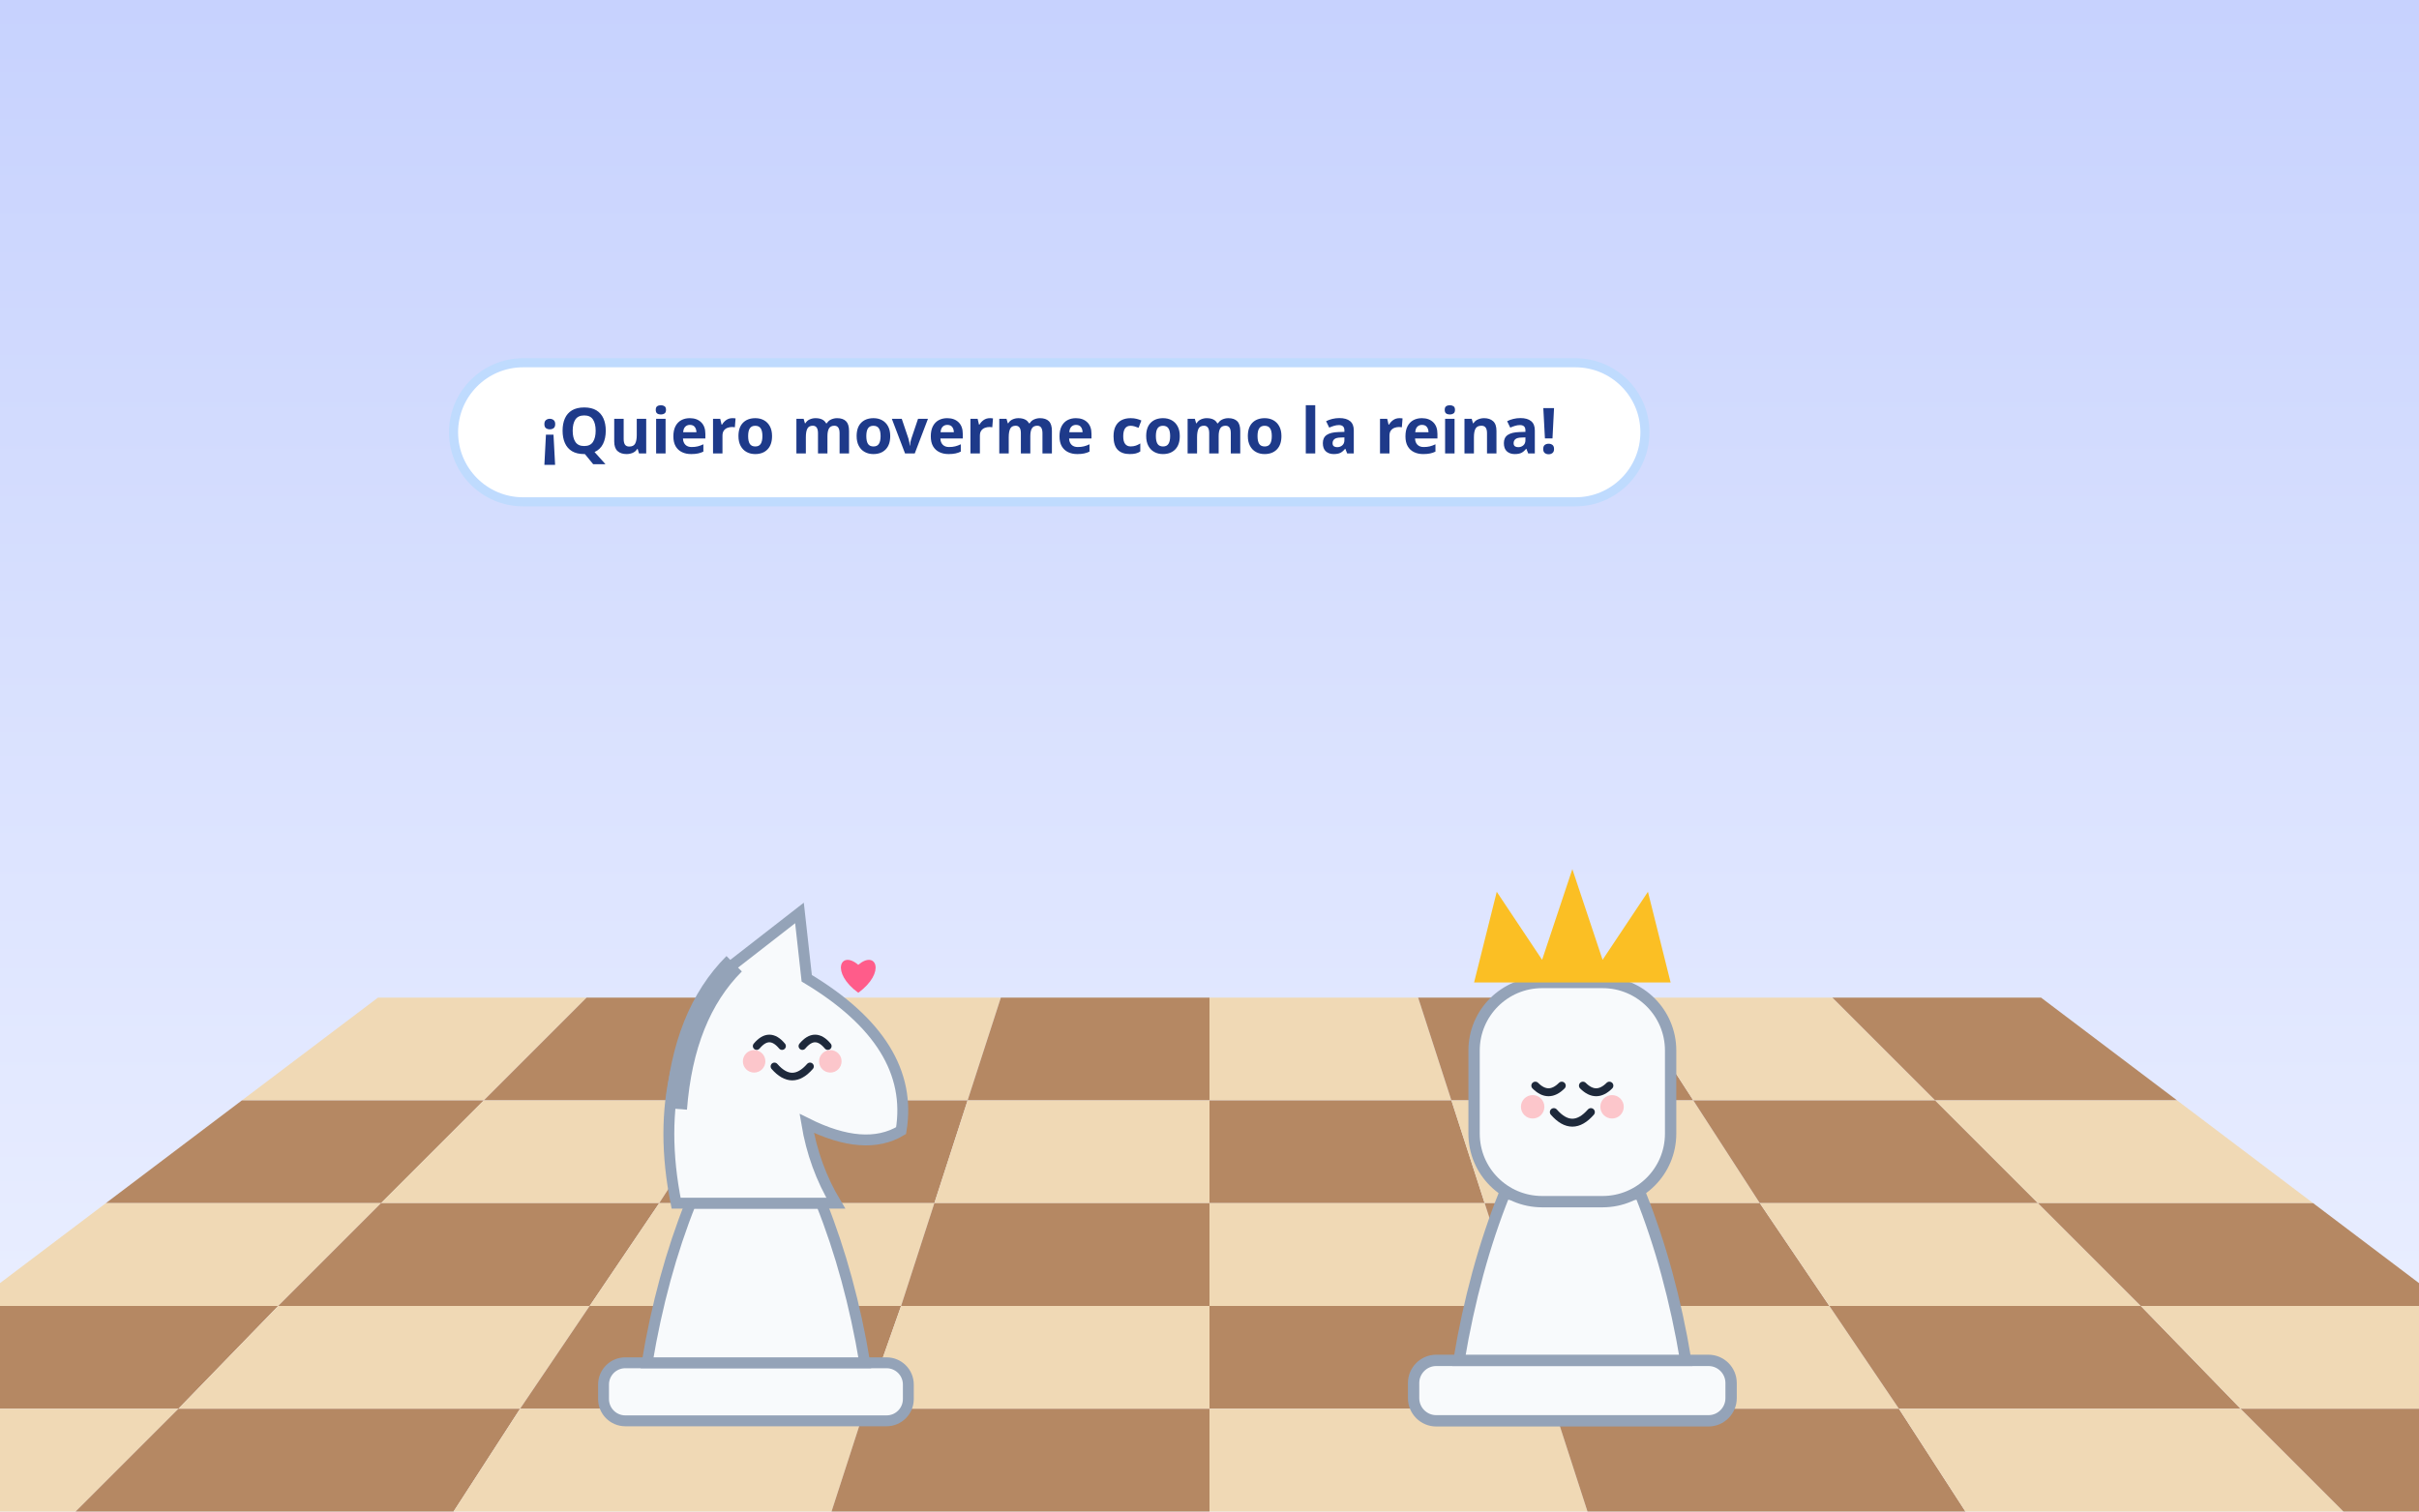
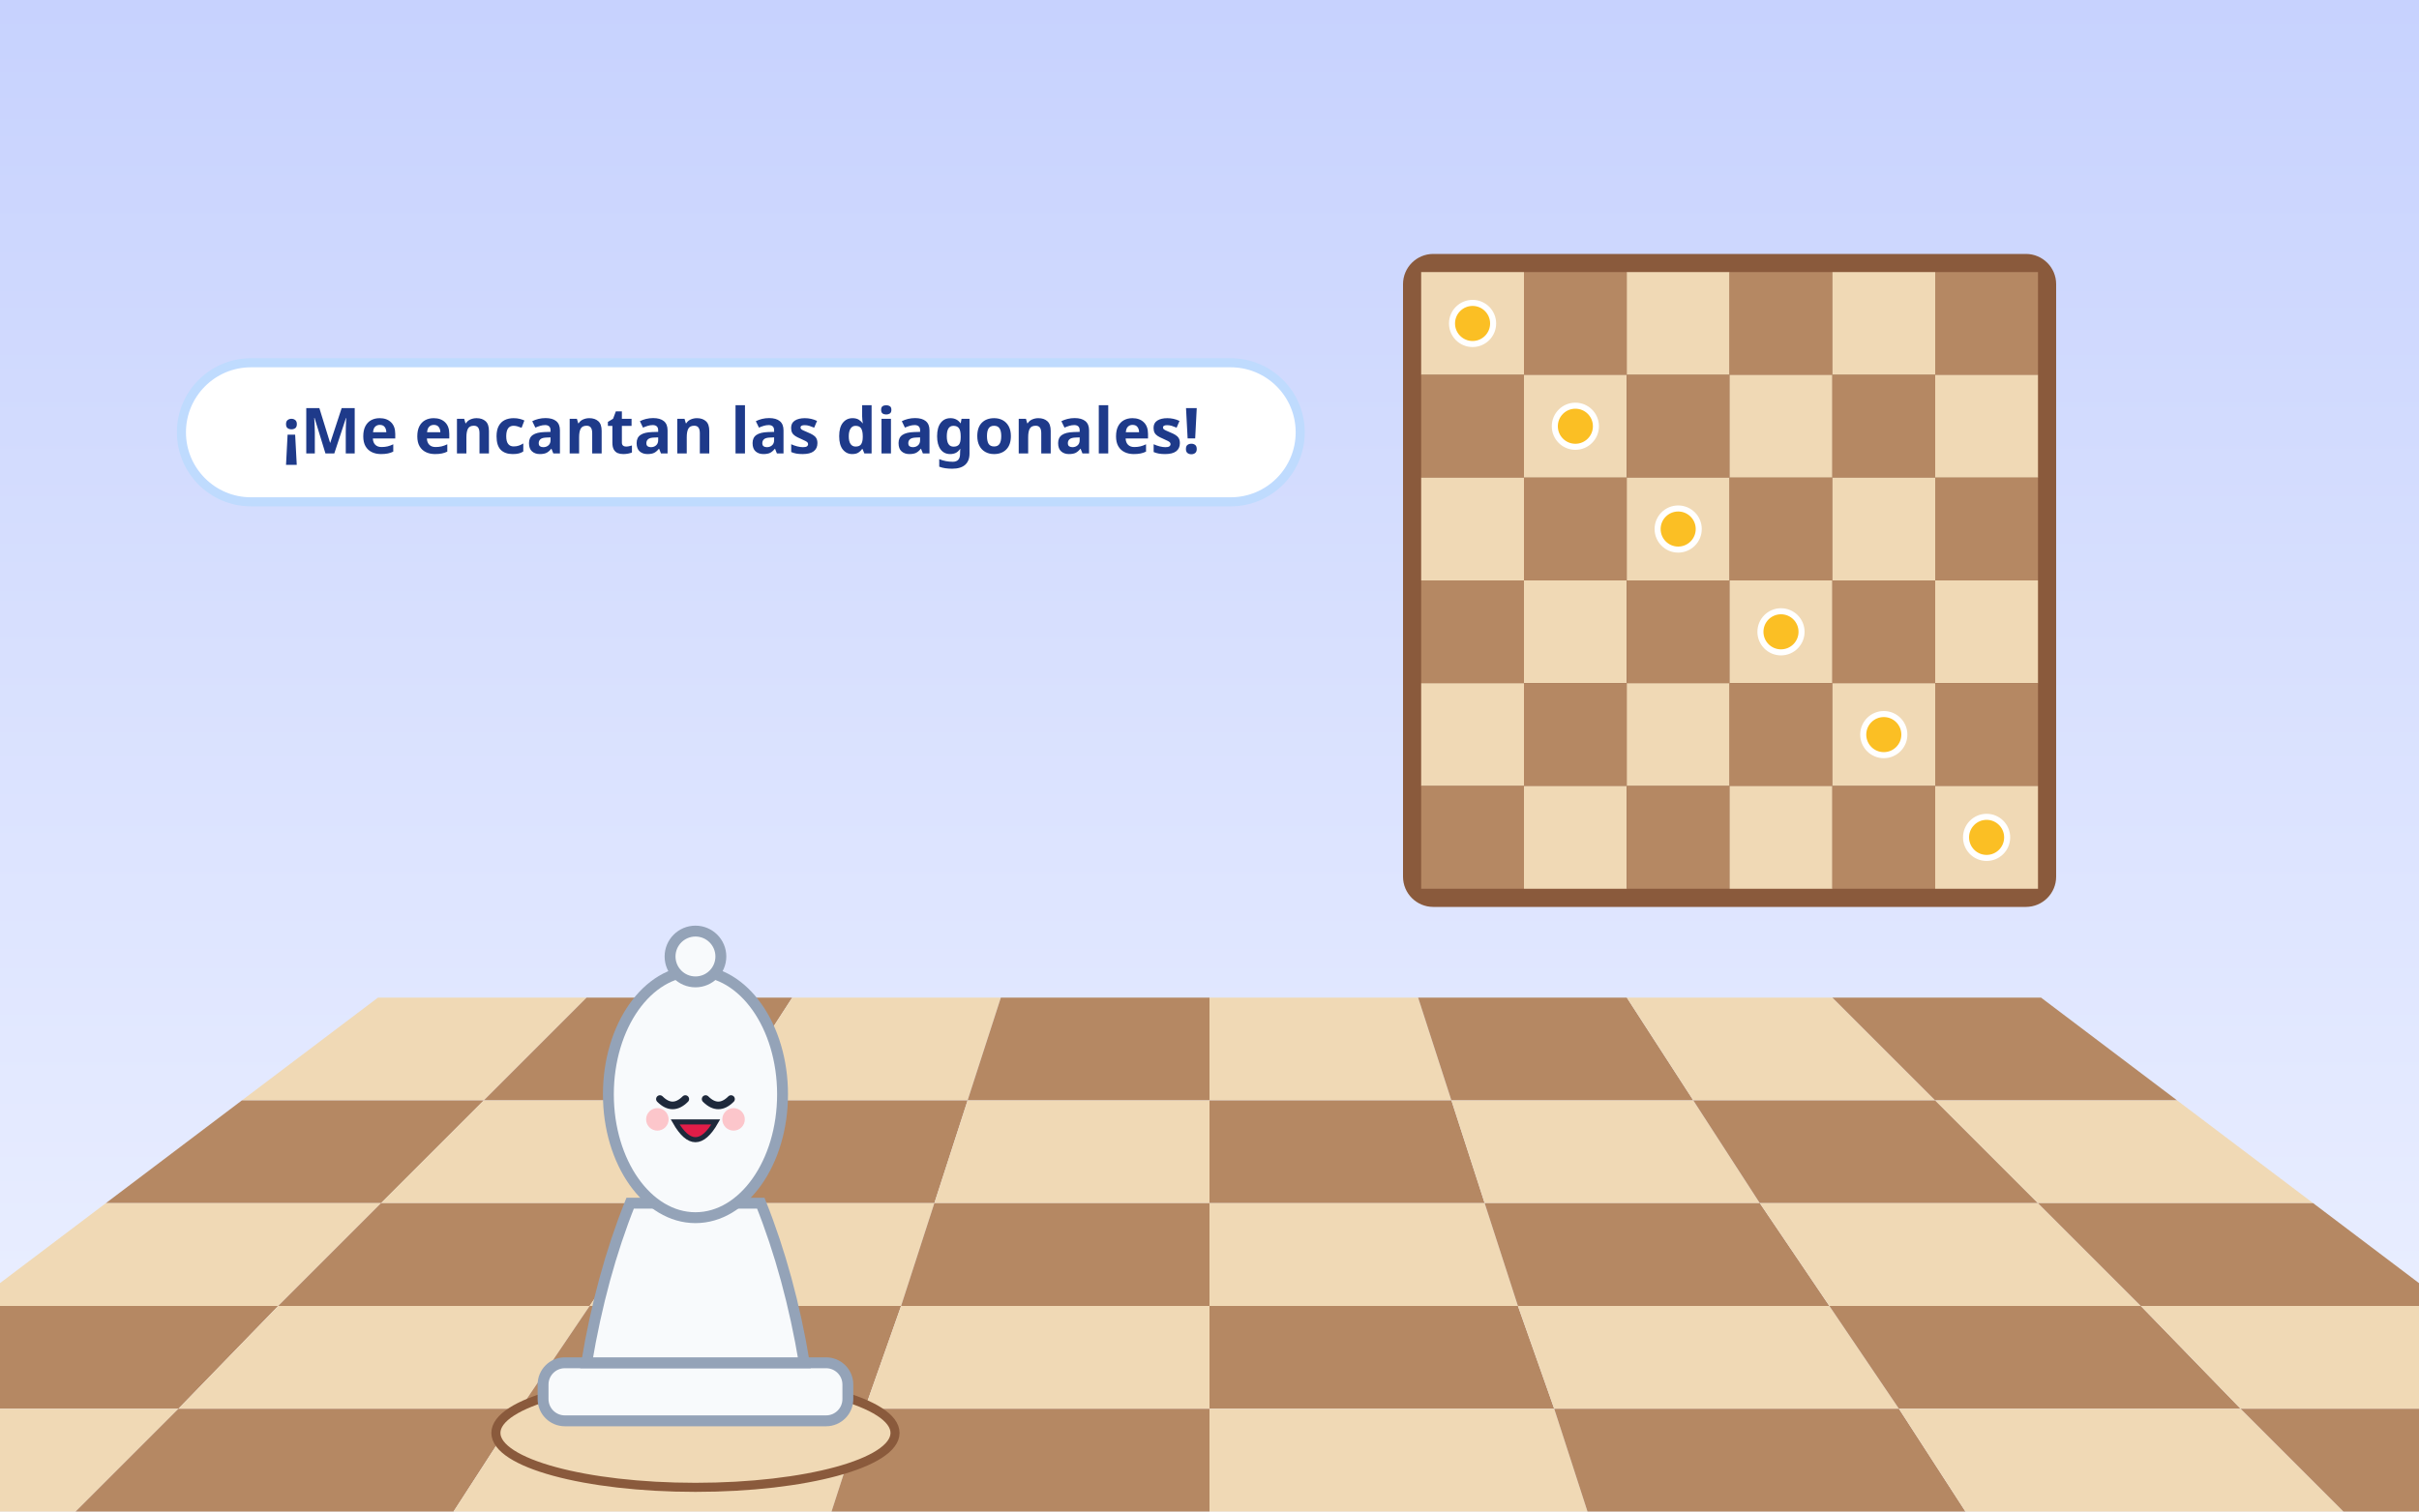
<svg xmlns="http://www.w3.org/2000/svg" viewBox="0 0 800 500" width="800" height="500" role="img">
  <defs>
    <linearGradient id="sky" x1="0" y1="0" x2="0" y2="1">
      <stop offset="0" stop-color="#c7d2fe" />
      <stop offset="1" stop-color="#eef2ff" />
    </linearGradient>
    <radialGradient id="glow" cx=".5" cy=".5" r=".5">
      <stop offset="0" stop-color="#fff59d" stop-opacity=".95" />
      <stop offset="1" stop-color="#fff59d" stop-opacity="0" />
    </radialGradient>
    <radialGradient id="water" cx=".5" cy=".4" r=".7">
      <stop offset="0" stop-color="#b9f3ff" />
      <stop offset="1" stop-color="#3fb6e8" />
    </radialGradient>
    <linearGradient id="riv" x1="0" y1="0" x2="0" y2="1">
      <stop offset="0" stop-color="#7fd3ff" />
      <stop offset="1" stop-color="#2f9be0" />
    </linearGradient>
    <radialGradient id="glass" cx=".4" cy=".35" r=".7">
      <stop offset="0" stop-color="#ffffff" stop-opacity=".9" />
      <stop offset="1" stop-color="#bfe9ff" stop-opacity=".35" />
    </radialGradient>
  </defs>
  <rect width="800" height="500" fill="url(#sky)" />
  <polygon points="125,330 194,330 160,364 80,364" fill="#f0d9b5" />
  <polygon points="194,330 262,330 240,364 160,364" fill="#b58863" />
  <polygon points="262,330 331,330 320,364 240,364" fill="#f0d9b5" />
  <polygon points="331,330 400,330 400,364 320,364" fill="#b58863" />
  <polygon points="400,330 469,330 480,364 400,364" fill="#f0d9b5" />
  <polygon points="469,330 538,330 560,364 480,364" fill="#b58863" />
  <polygon points="538,330 606,330 640,364 560,364" fill="#f0d9b5" />
  <polygon points="606,330 675,330 720,364 640,364" fill="#b58863" />
  <polygon points="80,364 160,364 126,398 35,398" fill="#b58863" />
  <polygon points="160,364 240,364 218,398 126,398" fill="#f0d9b5" />
  <polygon points="240,364 320,364 309,398 218,398" fill="#b58863" />
  <polygon points="320,364 400,364 400,398 309,398" fill="#f0d9b5" />
  <polygon points="400,364 480,364 491,398 400,398" fill="#b58863" />
  <polygon points="480,364 560,364 582,398 491,398" fill="#f0d9b5" />
  <polygon points="560,364 640,364 674,398 582,398" fill="#b58863" />
  <polygon points="640,364 720,364 765,398 674,398" fill="#f0d9b5" />
  <polygon points="35,398 126,398 92,432 -10,432" fill="#f0d9b5" />
  <polygon points="126,398 218,398 195,432 92,432" fill="#b58863" />
  <polygon points="218,398 309,398 298,432 195,432" fill="#f0d9b5" />
  <polygon points="309,398 400,398 400,432 298,432" fill="#b58863" />
  <polygon points="400,398 491,398 502,432 400,432" fill="#f0d9b5" />
  <polygon points="491,398 582,398 605,432 502,432" fill="#b58863" />
  <polygon points="582,398 674,398 708,432 605,432" fill="#f0d9b5" />
  <polygon points="674,398 765,398 810,432 708,432" fill="#b58863" />
  <polygon points="-10,432 92,432 59,466 -55,466" fill="#b58863" />
  <polygon points="92,432 195,432 172,466 59,466" fill="#f0d9b5" />
  <polygon points="195,432 298,432 286,466 172,466" fill="#b58863" />
  <polygon points="298,432 400,432 400,466 286,466" fill="#f0d9b5" />
  <polygon points="400,432 502,432 514,466 400,466" fill="#b58863" />
  <polygon points="502,432 605,432 628,466 514,466" fill="#f0d9b5" />
  <polygon points="605,432 708,432 741,466 628,466" fill="#b58863" />
  <polygon points="708,432 810,432 855,466 741,466" fill="#f0d9b5" />
  <polygon points="-55,466 59,466 25,500 -100,500" fill="#f0d9b5" />
  <polygon points="59,466 172,466 150,500 25,500" fill="#b58863" />
  <polygon points="172,466 286,466 275,500 150,500" fill="#f0d9b5" />
  <polygon points="286,466 400,466 400,500 275,500" fill="#b58863" />
  <polygon points="400,466 514,466 525,500 400,500" fill="#f0d9b5" />
  <polygon points="514,466 628,466 650,500 525,500" fill="#b58863" />
  <polygon points="628,466 741,466 775,500 650,500" fill="#f0d9b5" />
  <polygon points="741,466 855,466 900,500 775,500" fill="#b58863" />
-   <g transform="translate(250.0 470.0) scale(1.2 1.2)">
+   <ellipse cx="230" cy="474" rx="66" ry="18" fill="#f0d9b5" stroke="#8a5a3c" stroke-width="3" />
+   <g transform="translate(230.0 470.0) scale(1.2 1.2)">
    <rect x="-42" y="-16" width="84" height="16" rx="6" fill="#f8fafc" stroke="#94a3b8" stroke-width="3" />
    <path d="M-30 -16 Q-26 -40 -18 -60 L18 -60 Q26 -40 30 -16 Z" fill="#f8fafc" stroke="#94a3b8" stroke-width="3" />
-     <path d="M-22 -60 Q-30 -100 -6 -126 L12 -140 L14 -122 Q44 -104 40 -80 Q30 -74 14 -82 Q16 -70 22 -60 Z" fill="#f8fafc" stroke="#94a3b8" stroke-width="3" />
-     <path d="M-6 -126 Q-20 -112 -22 -86" stroke="#94a3b8" stroke-width="6" fill="none" />
-     <path d="M0.2 -103.3 q3.5 -4.2 7.0 0" stroke="#1e293b" stroke-width="2.1" fill="none" stroke-linecap="round" />
-     <path d="M12.8 -103.3 q3.5 -4.2 7.0 0" stroke="#1e293b" stroke-width="2.1" fill="none" stroke-linecap="round" />
-     <path d="M5.1 -97.7 q4.9 5.6 9.8 0" stroke="#1e293b" stroke-width="2.1" fill="none" stroke-linecap="round" />
-     <circle cx="-0.5" cy="-99.1" r="3.1" fill="#ff9aa2" opacity=".55" />
-     <circle cx="20.5" cy="-99.1" r="3.1" fill="#ff9aa2" opacity=".55" />
-     <path transform="translate(28.2 -122.2) scale(0.35)" d="M0 12 C-22 -4 -14 -22 0 -10 C14 -22 22 -4 0 12 Z" fill="#ff5c8a" />
-   </g>
-   <g transform="translate(520.0 470.0) scale(1.25 1.25)">
-     <rect x="-42" y="-16" width="84" height="16" rx="6" fill="#f8fafc" stroke="#94a3b8" stroke-width="3" />
-     <path d="M-30 -16 Q-26 -40 -18 -60 L18 -60 Q26 -40 30 -16 Z" fill="#f8fafc" stroke="#94a3b8" stroke-width="3" />
-     <rect x="-26" y="-116" width="52" height="58" rx="18" fill="#f8fafc" stroke="#94a3b8" stroke-width="3" />
-     <path d="M-26 -116 L-20 -140 L-8 -122 L0 -146 L8 -122 L20 -140 L26 -116 Z" fill="#fbbf24" />
+     <ellipse cx="0" cy="-90" rx="24" ry="34" fill="#f8fafc" stroke="#94a3b8" stroke-width="3" />
+     <circle cx="0" cy="-128" r="7" fill="#f8fafc" stroke="#94a3b8" stroke-width="3" />
    <path d="M-9.8 -88.7 q3.5 3.5 7.0 0" stroke="#1e293b" stroke-width="2.1" fill="none" stroke-linecap="round" />
    <path d="M2.8 -88.7 q3.5 3.5 7.0 0" stroke="#1e293b" stroke-width="2.1" fill="none" stroke-linecap="round" />
-     <path d="M-4.9 -81.7 q4.9 5.6 9.8 0" stroke="#1e293b" stroke-width="2.1" fill="none" stroke-linecap="round" />
+     <path d="M-5.6 -82.4 q5.6 9.8 11.2 0 Z" fill="#e11d48" stroke="#1e293b" stroke-width="1.4" />
    <circle cx="-10.5" cy="-83.1" r="3.1" fill="#ff9aa2" opacity=".55" />
    <circle cx="10.5" cy="-83.1" r="3.1" fill="#ff9aa2" opacity=".55" />
  </g>
+   <rect x="464" y="84" width="216" height="216" rx="10" fill="#8a5a3c" />
+   <rect x="470" y="90" width="34" height="34" fill="#f0d9b5" />
+   <rect x="504" y="90" width="34" height="34" fill="#b58863" />
+   <rect x="538" y="90" width="34" height="34" fill="#f0d9b5" />
+   <rect x="572" y="90" width="34" height="34" fill="#b58863" />
+   <rect x="606" y="90" width="34" height="34" fill="#f0d9b5" />
+   <rect x="640" y="90" width="34" height="34" fill="#b58863" />
+   <rect x="470" y="124" width="34" height="34" fill="#b58863" />
+   <rect x="504" y="124" width="34" height="34" fill="#f0d9b5" />
+   <rect x="538" y="124" width="34" height="34" fill="#b58863" />
+   <rect x="572" y="124" width="34" height="34" fill="#f0d9b5" />
+   <rect x="606" y="124" width="34" height="34" fill="#b58863" />
+   <rect x="640" y="124" width="34" height="34" fill="#f0d9b5" />
+   <rect x="470" y="158" width="34" height="34" fill="#f0d9b5" />
+   <rect x="504" y="158" width="34" height="34" fill="#b58863" />
+   <rect x="538" y="158" width="34" height="34" fill="#f0d9b5" />
+   <rect x="572" y="158" width="34" height="34" fill="#b58863" />
+   <rect x="606" y="158" width="34" height="34" fill="#f0d9b5" />
+   <rect x="640" y="158" width="34" height="34" fill="#b58863" />
+   <rect x="470" y="192" width="34" height="34" fill="#b58863" />
+   <rect x="504" y="192" width="34" height="34" fill="#f0d9b5" />
+   <rect x="538" y="192" width="34" height="34" fill="#b58863" />
+   <rect x="572" y="192" width="34" height="34" fill="#f0d9b5" />
+   <rect x="606" y="192" width="34" height="34" fill="#b58863" />
+   <rect x="640" y="192" width="34" height="34" fill="#f0d9b5" />
+   <rect x="470" y="226" width="34" height="34" fill="#f0d9b5" />
+   <rect x="504" y="226" width="34" height="34" fill="#b58863" />
+   <rect x="538" y="226" width="34" height="34" fill="#f0d9b5" />
+   <rect x="572" y="226" width="34" height="34" fill="#b58863" />
+   <rect x="606" y="226" width="34" height="34" fill="#f0d9b5" />
+   <rect x="640" y="226" width="34" height="34" fill="#b58863" />
+   <rect x="470" y="260" width="34" height="34" fill="#b58863" />
+   <rect x="504" y="260" width="34" height="34" fill="#f0d9b5" />
+   <rect x="538" y="260" width="34" height="34" fill="#b58863" />
+   <rect x="572" y="260" width="34" height="34" fill="#f0d9b5" />
+   <rect x="606" y="260" width="34" height="34" fill="#b58863" />
+   <rect x="640" y="260" width="34" height="34" fill="#f0d9b5" />
+   <circle cx="487.0" cy="107.0" r="6.8" fill="#fbbf24" stroke="#fff" stroke-width="2" />
+   <circle cx="521.0" cy="141.0" r="6.8" fill="#fbbf24" stroke="#fff" stroke-width="2" />
+   <circle cx="555.0" cy="175.0" r="6.8" fill="#fbbf24" stroke="#fff" stroke-width="2" />
+   <circle cx="589.0" cy="209.0" r="6.8" fill="#fbbf24" stroke="#fff" stroke-width="2" />
+   <circle cx="623.0" cy="243.0" r="6.8" fill="#fbbf24" stroke="#fff" stroke-width="2" />
+   <circle cx="657.0" cy="277.0" r="6.8" fill="#fbbf24" stroke="#fff" stroke-width="2" />
  <g>
-     <rect x="150" y="120" width="394" height="46" rx="23" fill="#ffffff" stroke="#bfdbfe" stroke-width="3" />
-     <text x="347.0" y="150" text-anchor="middle" font-family="Comic Neue, Comic Sans MS, sans-serif" font-size="21" font-weight="700" fill="#1e3a8a">¡Quiero moverme como la reina!</text>
+     <rect x="60" y="120" width="370" height="46" rx="23" fill="#ffffff" stroke="#bfdbfe" stroke-width="3" />
+     <text x="245.2" y="150" text-anchor="middle" font-family="Comic Neue, Comic Sans MS, sans-serif" font-size="21" font-weight="700" fill="#1e3a8a">¡Me encantan las diagonales!</text>
  </g>
</svg>
